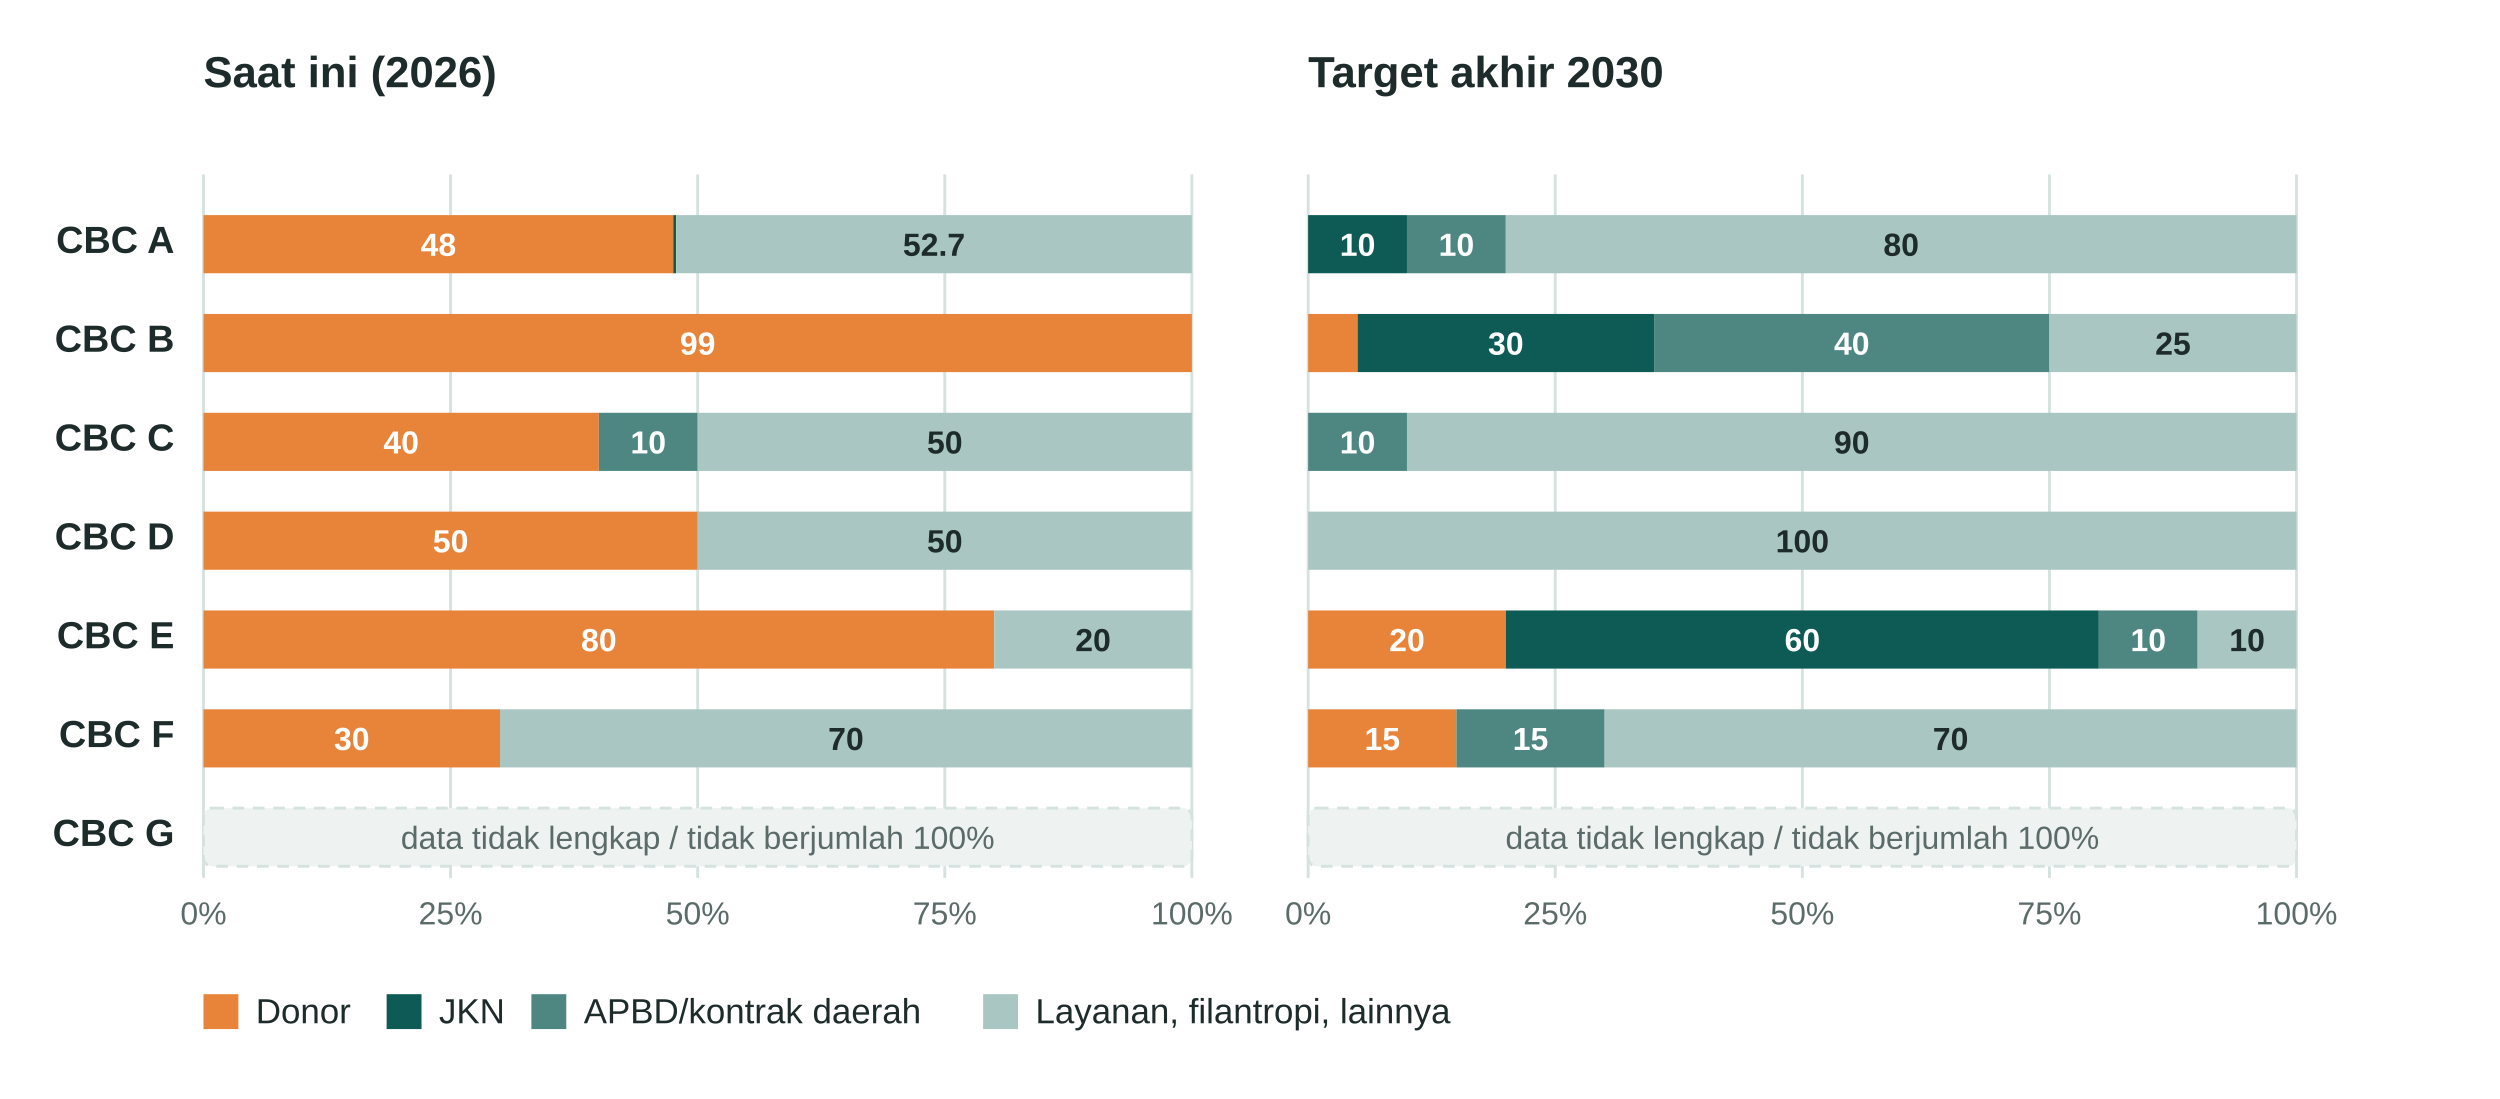
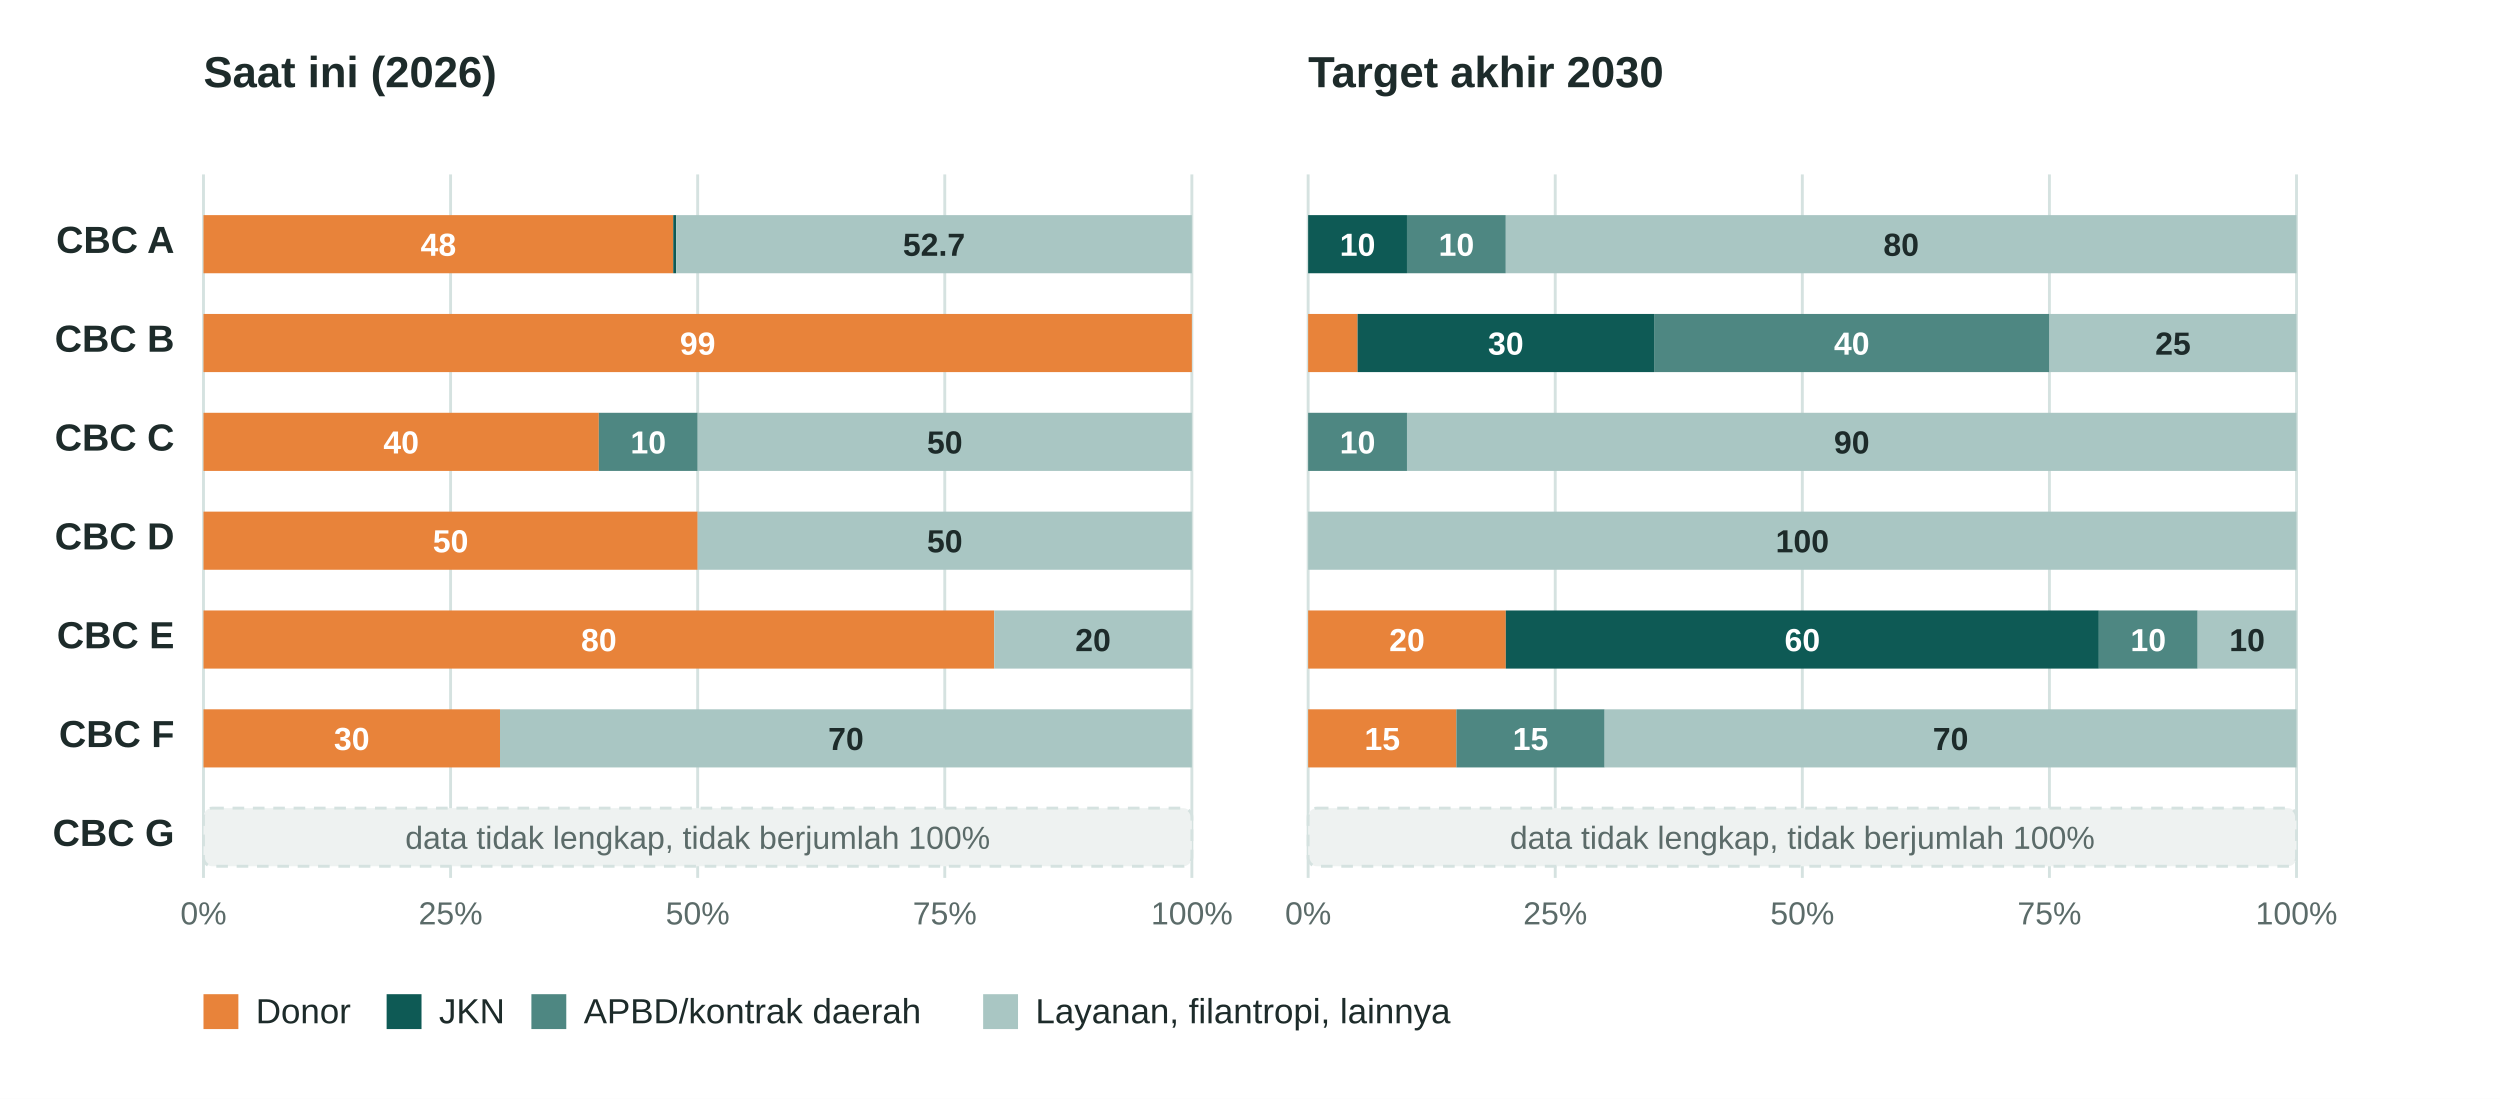
<svg xmlns="http://www.w3.org/2000/svg" viewBox="0 0 860 378" width="860" height="378" font-family="Arial, Helvetica, sans-serif" role="img" aria-label="Komposisi sumber dana saat ini dan target 2030 per klinik">
  <rect width="860" height="378" fill="#fff" />
  <text x="70" y="30" font-size="15" font-weight="700" fill="#1D2B2A">Saat ini (2026)</text>
  <line x1="70.0" y1="60" x2="70.0" y2="302" stroke="#D5E2E0" />
  <text x="70.0" y="318" font-size="11" fill="#5B6B69" text-anchor="middle">0%</text>
  <line x1="155.0" y1="60" x2="155.0" y2="302" stroke="#D5E2E0" />
  <text x="155.0" y="318" font-size="11" fill="#5B6B69" text-anchor="middle">25%</text>
  <line x1="240.0" y1="60" x2="240.0" y2="302" stroke="#D5E2E0" />
  <text x="240.0" y="318" font-size="11" fill="#5B6B69" text-anchor="middle">50%</text>
  <line x1="325.0" y1="60" x2="325.0" y2="302" stroke="#D5E2E0" />
  <text x="325.0" y="318" font-size="11" fill="#5B6B69" text-anchor="middle">75%</text>
  <line x1="410.0" y1="60" x2="410.0" y2="302" stroke="#D5E2E0" />
  <text x="410.0" y="318" font-size="11" fill="#5B6B69" text-anchor="middle">100%</text>
  <text x="450" y="30" font-size="15" font-weight="700" fill="#1D2B2A">Target akhir 2030</text>
  <line x1="450.0" y1="60" x2="450.0" y2="302" stroke="#D5E2E0" />
  <text x="450.0" y="318" font-size="11" fill="#5B6B69" text-anchor="middle">0%</text>
  <line x1="535.0" y1="60" x2="535.0" y2="302" stroke="#D5E2E0" />
  <text x="535.0" y="318" font-size="11" fill="#5B6B69" text-anchor="middle">25%</text>
  <line x1="620.0" y1="60" x2="620.0" y2="302" stroke="#D5E2E0" />
  <text x="620.0" y="318" font-size="11" fill="#5B6B69" text-anchor="middle">50%</text>
  <line x1="705.0" y1="60" x2="705.0" y2="302" stroke="#D5E2E0" />
  <text x="705.0" y="318" font-size="11" fill="#5B6B69" text-anchor="middle">75%</text>
  <line x1="790.0" y1="60" x2="790.0" y2="302" stroke="#D5E2E0" />
  <text x="790.0" y="318" font-size="11" fill="#5B6B69" text-anchor="middle">100%</text>
  <text x="60" y="87" font-size="13" font-weight="700" fill="#1D2B2A" text-anchor="end">CBC A</text>
  <rect x="70.0" y="74" width="161.6" height="20" fill="#E8833A" />
  <text x="150.8" y="88" font-size="11" font-weight="700" fill="#fff" text-anchor="middle">48</text>
  <rect x="231.6" y="74" width="1.0" height="20" fill="#0E5A55" />
  <rect x="232.6" y="74" width="177.4" height="20" fill="#A9C6C3" />
  <text x="321.3" y="88" font-size="11" font-weight="700" fill="#1D2B2A" text-anchor="middle">52.7</text>
  <rect x="450.0" y="74" width="34.0" height="20" fill="#0E5A55" />
  <text x="467.0" y="88" font-size="11" font-weight="700" fill="#fff" text-anchor="middle">10</text>
  <rect x="484.0" y="74" width="34.0" height="20" fill="#4E8782" />
  <text x="501.0" y="88" font-size="11" font-weight="700" fill="#fff" text-anchor="middle">10</text>
  <rect x="518.0" y="74" width="272.0" height="20" fill="#A9C6C3" />
  <text x="654.0" y="88" font-size="11" font-weight="700" fill="#1D2B2A" text-anchor="middle">80</text>
  <text x="60" y="121" font-size="13" font-weight="700" fill="#1D2B2A" text-anchor="end">CBC B</text>
  <rect x="70.0" y="108" width="340.0" height="20" fill="#E8833A" />
  <text x="240.0" y="122" font-size="11" font-weight="700" fill="#fff" text-anchor="middle">99</text>
  <rect x="450.0" y="108" width="17.0" height="20" fill="#E8833A" />
  <rect x="467.0" y="108" width="102.0" height="20" fill="#0E5A55" />
  <text x="518.0" y="122" font-size="11" font-weight="700" fill="#fff" text-anchor="middle">30</text>
  <rect x="569.0" y="108" width="136.0" height="20" fill="#4E8782" />
  <text x="637.0" y="122" font-size="11" font-weight="700" fill="#fff" text-anchor="middle">40</text>
  <rect x="705.0" y="108" width="85.0" height="20" fill="#A9C6C3" />
  <text x="747.5" y="122" font-size="11" font-weight="700" fill="#1D2B2A" text-anchor="middle">25</text>
  <text x="60" y="155" font-size="13" font-weight="700" fill="#1D2B2A" text-anchor="end">CBC C</text>
  <rect x="70.0" y="142" width="136.0" height="20" fill="#E8833A" />
  <text x="138.0" y="156" font-size="11" font-weight="700" fill="#fff" text-anchor="middle">40</text>
  <rect x="206.0" y="142" width="34.0" height="20" fill="#4E8782" />
  <text x="223.0" y="156" font-size="11" font-weight="700" fill="#fff" text-anchor="middle">10</text>
  <rect x="240.0" y="142" width="170.0" height="20" fill="#A9C6C3" />
  <text x="325.0" y="156" font-size="11" font-weight="700" fill="#1D2B2A" text-anchor="middle">50</text>
  <rect x="450.0" y="142" width="34.0" height="20" fill="#4E8782" />
  <text x="467.0" y="156" font-size="11" font-weight="700" fill="#fff" text-anchor="middle">10</text>
  <rect x="484.0" y="142" width="306.0" height="20" fill="#A9C6C3" />
  <text x="637.0" y="156" font-size="11" font-weight="700" fill="#1D2B2A" text-anchor="middle">90</text>
  <text x="60" y="189" font-size="13" font-weight="700" fill="#1D2B2A" text-anchor="end">CBC D</text>
  <rect x="70.0" y="176" width="170.0" height="20" fill="#E8833A" />
  <text x="155.0" y="190" font-size="11" font-weight="700" fill="#fff" text-anchor="middle">50</text>
  <rect x="240.0" y="176" width="170.0" height="20" fill="#A9C6C3" />
  <text x="325.0" y="190" font-size="11" font-weight="700" fill="#1D2B2A" text-anchor="middle">50</text>
  <rect x="450.0" y="176" width="340.0" height="20" fill="#A9C6C3" />
  <text x="620.0" y="190" font-size="11" font-weight="700" fill="#1D2B2A" text-anchor="middle">100</text>
  <text x="60" y="223" font-size="13" font-weight="700" fill="#1D2B2A" text-anchor="end">CBC E</text>
  <rect x="70.0" y="210" width="272.0" height="20" fill="#E8833A" />
  <text x="206.0" y="224" font-size="11" font-weight="700" fill="#fff" text-anchor="middle">80</text>
  <rect x="342.0" y="210" width="68.0" height="20" fill="#A9C6C3" />
  <text x="376.0" y="224" font-size="11" font-weight="700" fill="#1D2B2A" text-anchor="middle">20</text>
  <rect x="450.0" y="210" width="68.0" height="20" fill="#E8833A" />
  <text x="484.0" y="224" font-size="11" font-weight="700" fill="#fff" text-anchor="middle">20</text>
  <rect x="518.0" y="210" width="204.0" height="20" fill="#0E5A55" />
  <text x="620.0" y="224" font-size="11" font-weight="700" fill="#fff" text-anchor="middle">60</text>
  <rect x="722.0" y="210" width="34.0" height="20" fill="#4E8782" />
  <text x="739.0" y="224" font-size="11" font-weight="700" fill="#fff" text-anchor="middle">10</text>
  <rect x="756.0" y="210" width="34.0" height="20" fill="#A9C6C3" />
  <text x="773.0" y="224" font-size="11" font-weight="700" fill="#1D2B2A" text-anchor="middle">10</text>
  <text x="60" y="257" font-size="13" font-weight="700" fill="#1D2B2A" text-anchor="end">CBC F</text>
  <rect x="70.0" y="244" width="102.0" height="20" fill="#E8833A" />
  <text x="121.0" y="258" font-size="11" font-weight="700" fill="#fff" text-anchor="middle">30</text>
  <rect x="172.0" y="244" width="238.0" height="20" fill="#A9C6C3" />
  <text x="291.0" y="258" font-size="11" font-weight="700" fill="#1D2B2A" text-anchor="middle">70</text>
  <rect x="450.0" y="244" width="51.0" height="20" fill="#E8833A" />
  <text x="475.5" y="258" font-size="11" font-weight="700" fill="#fff" text-anchor="middle">15</text>
  <rect x="501.0" y="244" width="51.0" height="20" fill="#4E8782" />
  <text x="526.5" y="258" font-size="11" font-weight="700" fill="#fff" text-anchor="middle">15</text>
  <rect x="552.0" y="244" width="238.0" height="20" fill="#A9C6C3" />
  <text x="671.0" y="258" font-size="11" font-weight="700" fill="#1D2B2A" text-anchor="middle">70</text>
  <text x="60" y="291" font-size="13" font-weight="700" fill="#1D2B2A" text-anchor="end">CBC G</text>
  <rect x="70" y="278" width="340" height="20" rx="3" fill="#EEF2F1" stroke="#D5E2E0" stroke-dasharray="4 3" />
-   <text x="240.0" y="292" font-size="11" fill="#5B6B69" text-anchor="middle">data tidak lengkap / tidak berjumlah 100%</text>
+   <text x="240.0" y="292" font-size="11" fill="#5B6B69" text-anchor="middle">data tidak lengkap, tidak berjumlah 100%</text>
  <rect x="450" y="278" width="340" height="20" rx="3" fill="#EEF2F1" stroke="#D5E2E0" stroke-dasharray="4 3" />
-   <text x="620.0" y="292" font-size="11" fill="#5B6B69" text-anchor="middle">data tidak lengkap / tidak berjumlah 100%</text>
+   <text x="620.0" y="292" font-size="11" fill="#5B6B69" text-anchor="middle">data tidak lengkap, tidak berjumlah 100%</text>
  <rect x="70" y="342" width="12" height="12" fill="#E8833A" />
  <text x="88" y="352" font-size="12" fill="#1D2B2A">Donor</text>
  <rect x="133.0" y="342" width="12" height="12" fill="#0E5A55" />
  <text x="151.0" y="352" font-size="12" fill="#1D2B2A">JKN</text>
  <rect x="182.8" y="342" width="12" height="12" fill="#4E8782" />
  <text x="200.8" y="352" font-size="12" fill="#1D2B2A">APBD/kontrak daerah</text>
  <rect x="338.2" y="342" width="12" height="12" fill="#A9C6C3" />
  <text x="356.2" y="352" font-size="12" fill="#1D2B2A">Layanan, filantropi, lainnya</text>
</svg>
